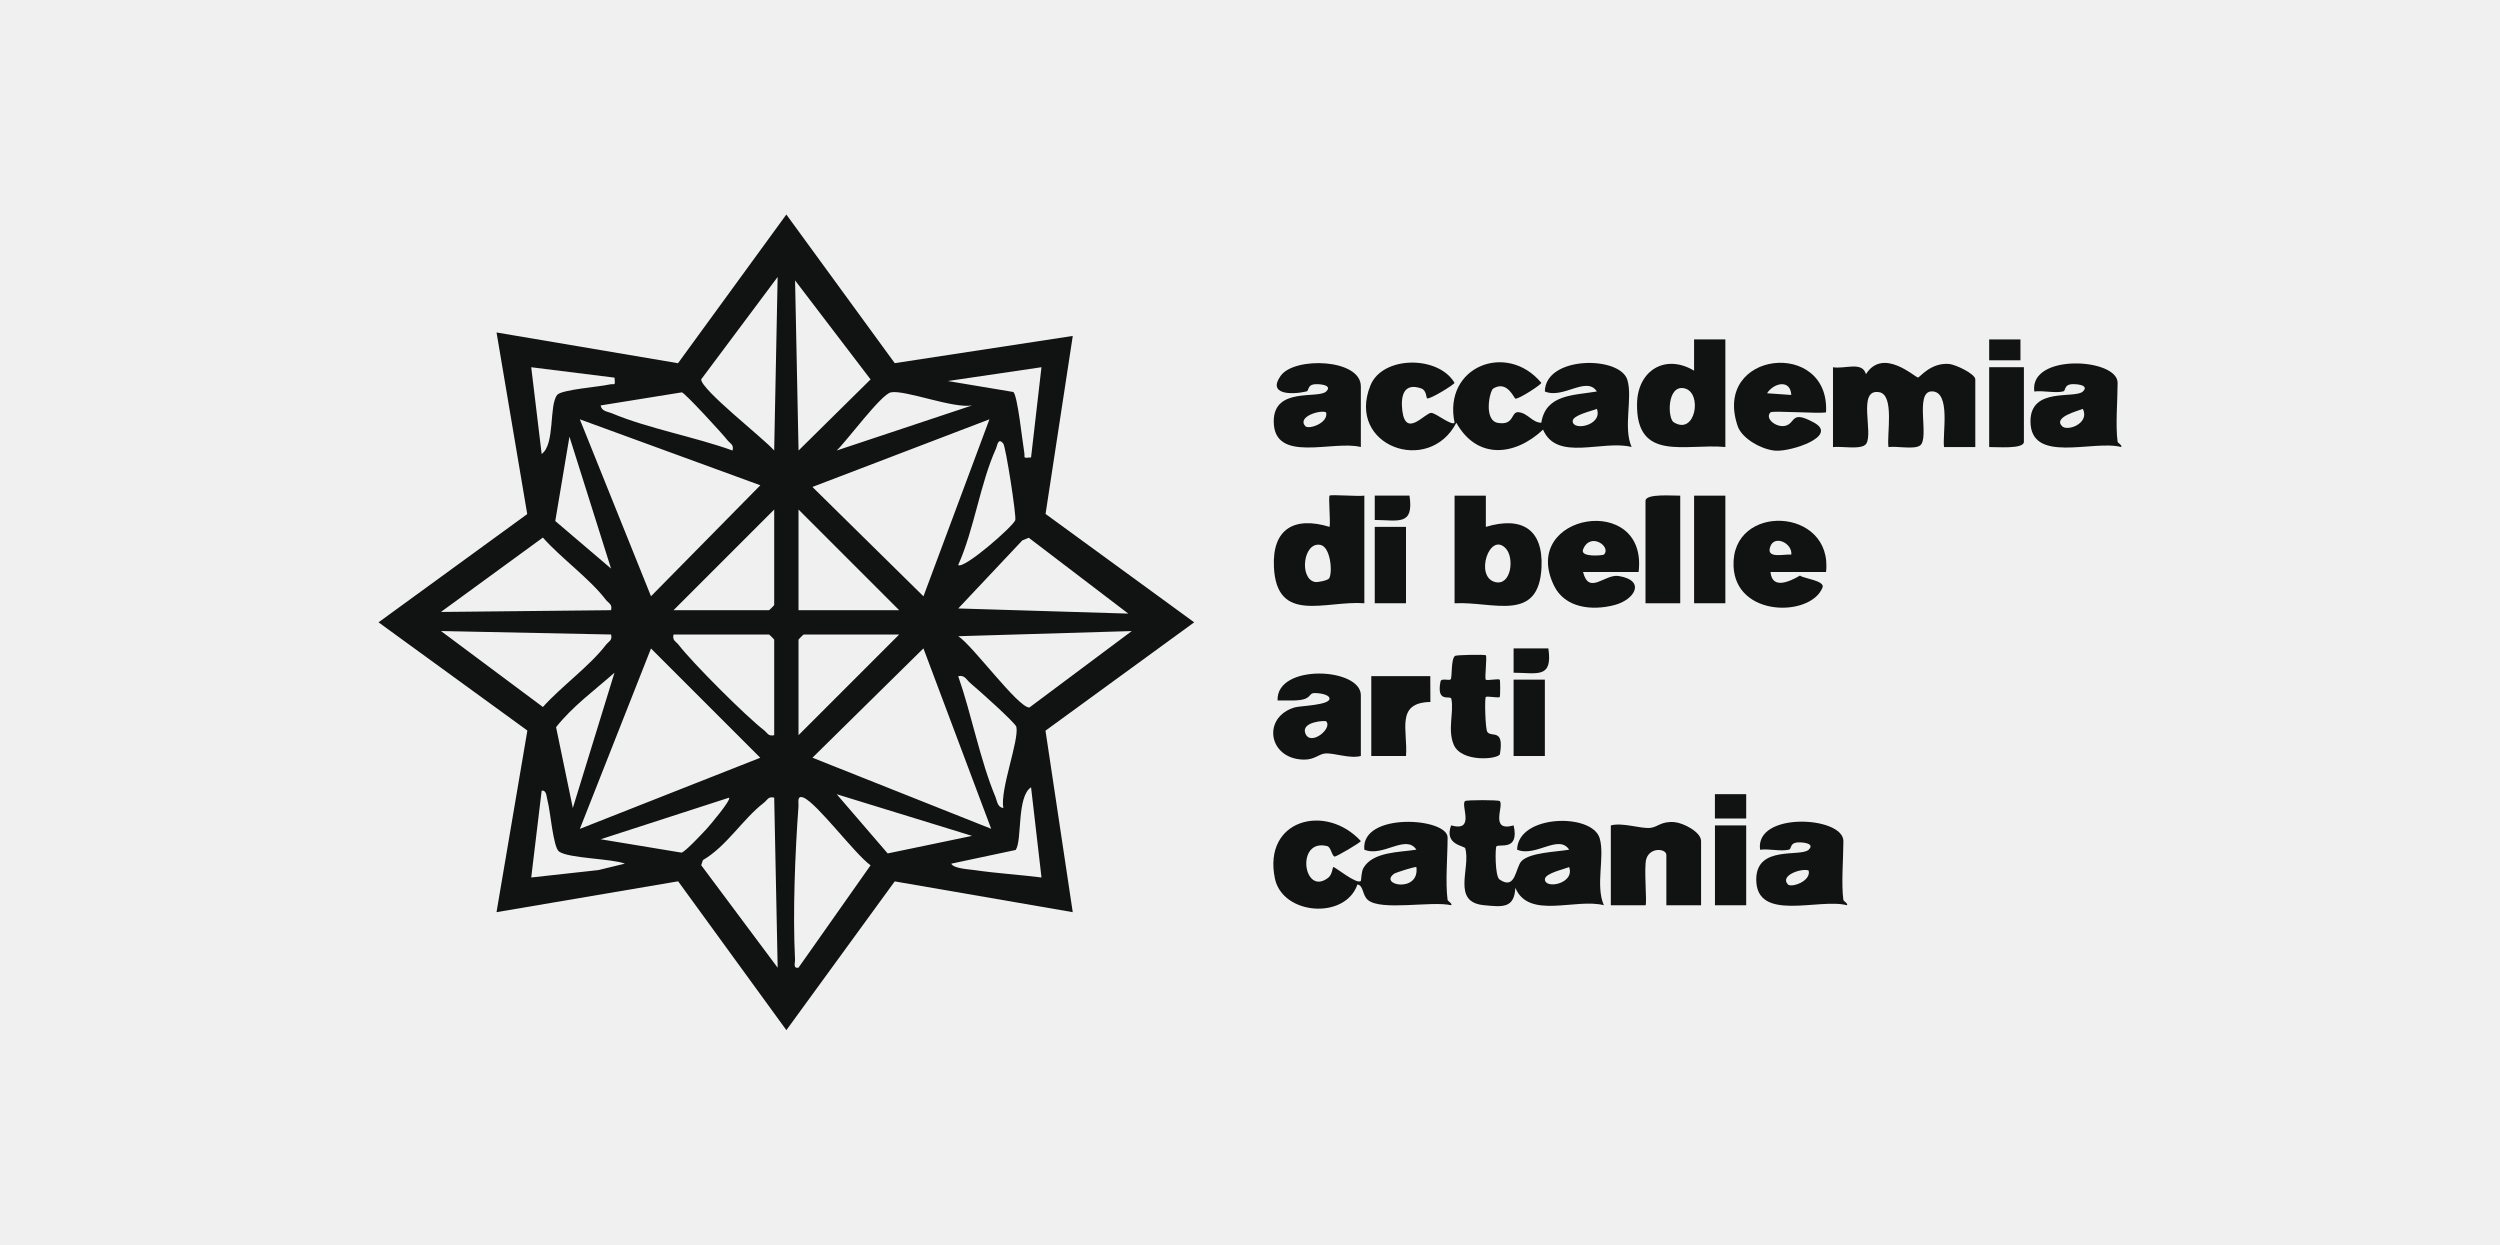
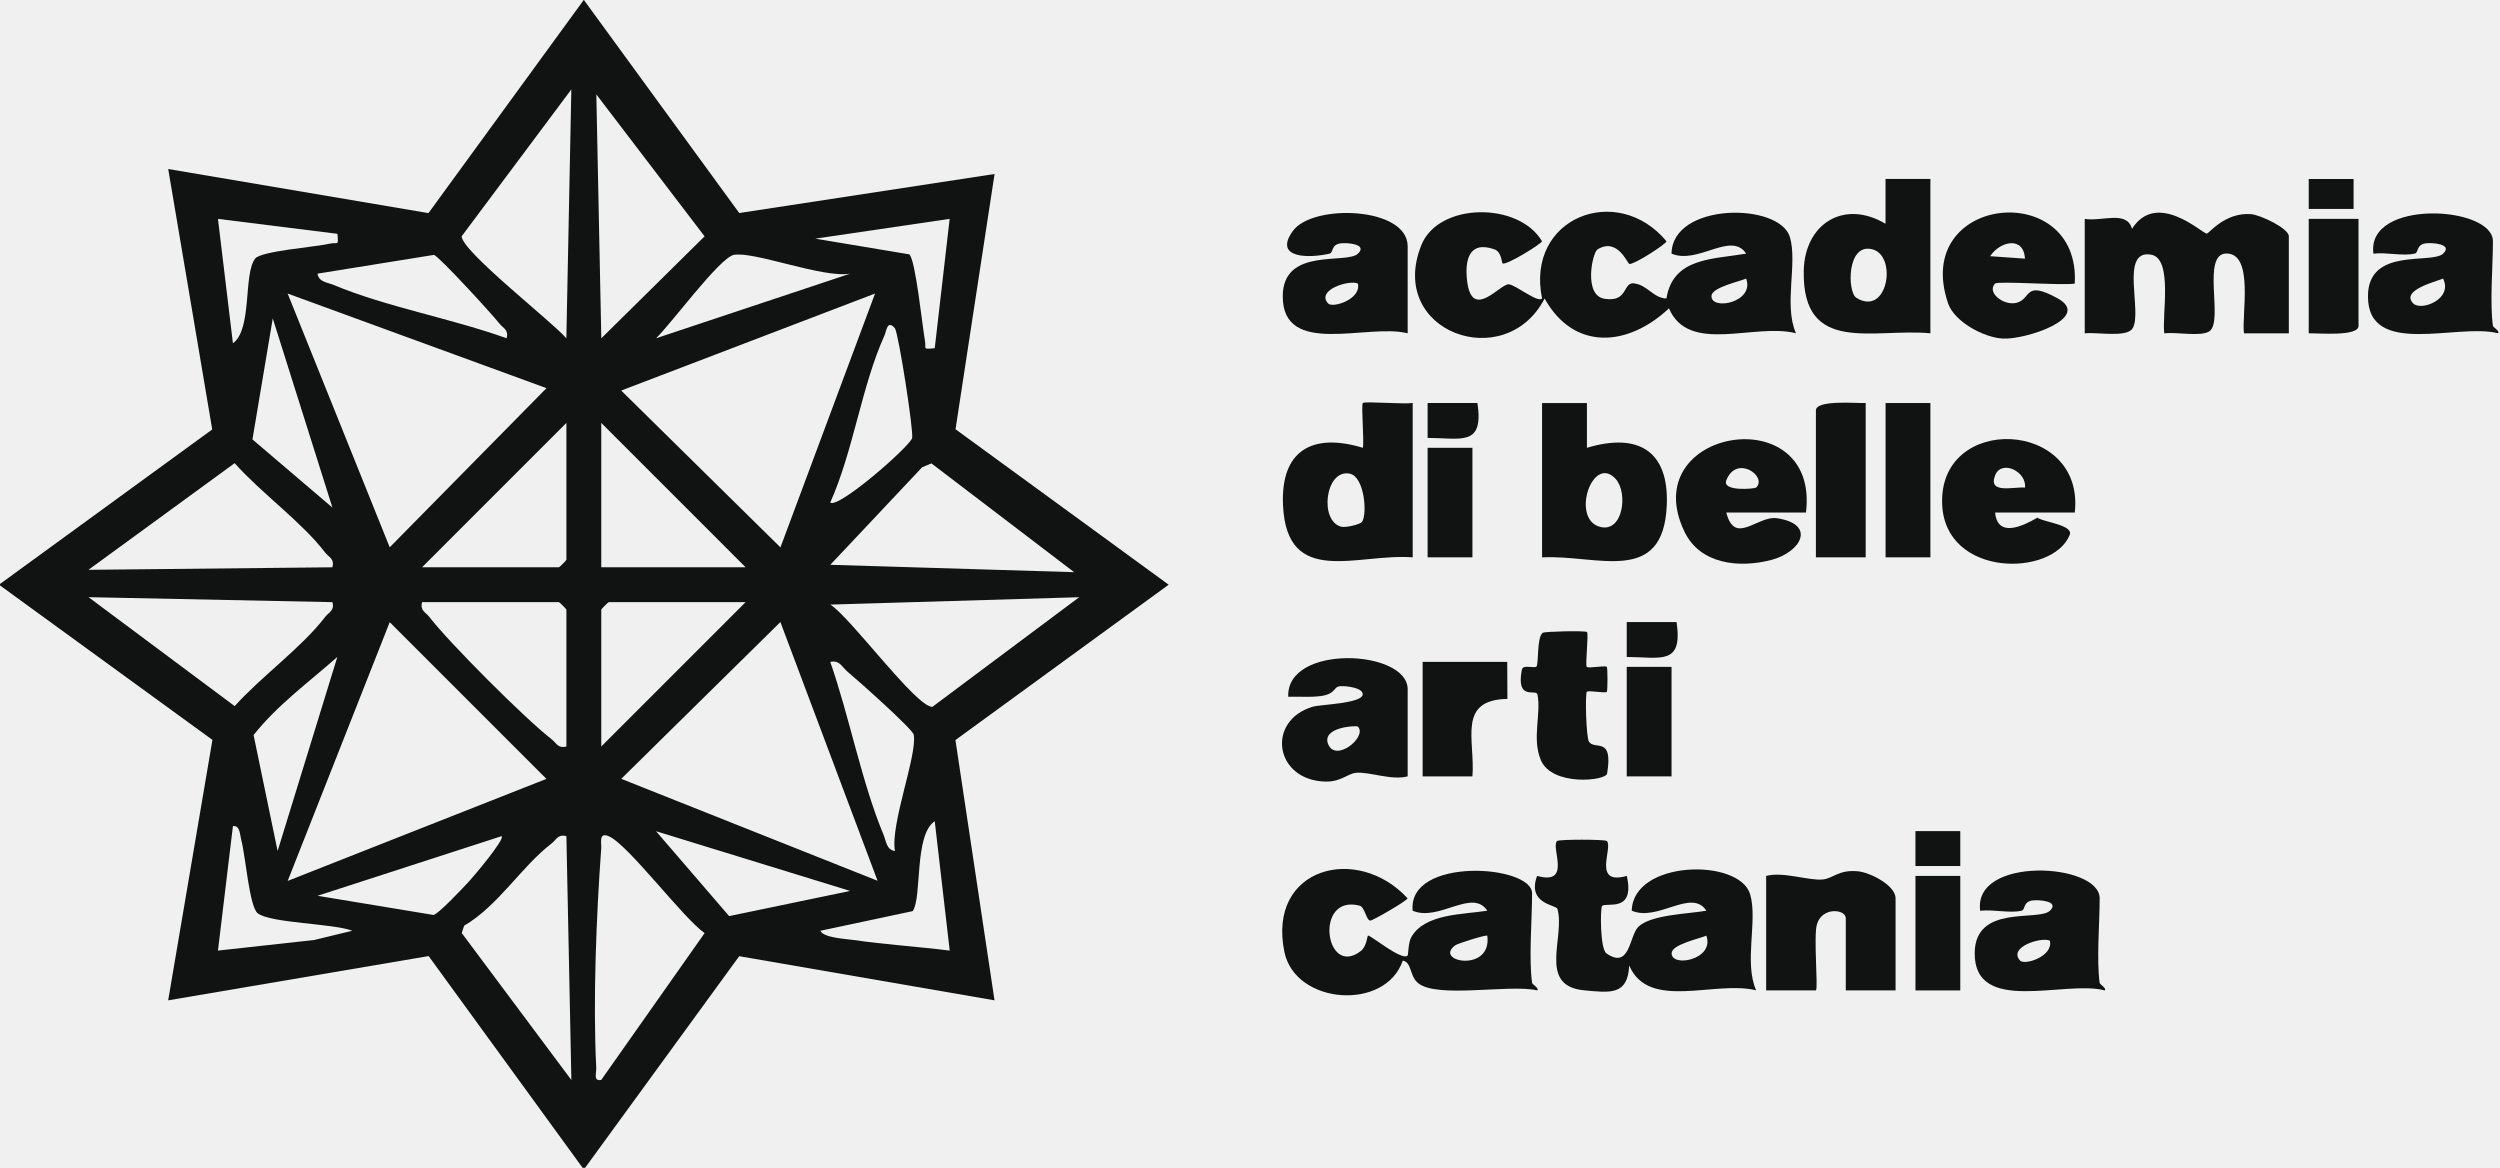
- <svg xmlns="http://www.w3.org/2000/svg" id="Livello_1" data-name="Livello 1" viewBox="0 0 850.39 423.39">
+ <svg xmlns="http://www.w3.org/2000/svg" width="593" height="277" viewBox="0 0 593 277" fill="none">
+   <g clip-path="url(#clip0_2299_31)">
+     <path d="M363.429 233.16C363.479 233.49 365.209 234.49 364.609 234.92C358.089 233.38 340.739 236.96 336.299 233.13C334.299 231.4 334.909 228.27 332.739 227.85C328.639 239.9 307.239 238.32 304.659 225.8C300.529 205.73 321.959 200.13 333.879 213.08C333.869 213.6 325.539 218.42 325.029 218.37C324.029 218.27 323.779 215.15 322.459 214.81C311.609 212.05 314.329 232.14 322.799 225.57C324.159 224.51 324.309 222.05 324.479 221.93C324.899 221.62 332.469 228 333.889 226.66C334.049 226.51 334.019 223.57 334.779 222.25C338.009 216.66 347.079 216.94 352.789 216.02C349.229 210.61 341.339 218.7 335.079 216.02C333.859 203.12 363.409 205.11 363.409 211.89C363.409 218.25 362.599 227.23 363.409 233.14L363.429 233.16ZM352.789 221.95C352.519 221.66 345.809 223.79 345.229 224.2C339.779 228.13 353.979 230.84 352.789 221.95Z" fill="#111212" />
+     <path d="M356.419 62.48C356.119 62.26 356.249 59.76 354.449 59.13C348.389 57.01 347.399 61.81 348.009 66.72C349.179 76.17 355.839 67.27 357.889 67.44C359.589 67.59 364.759 71.93 365.779 70.8C361.809 51.62 383.619 43.15 395.289 57.23C395.279 57.83 387.879 62.65 386.509 62.62C386.039 62.62 383.739 56.21 378.929 59.16C377.719 59.9 375.539 70.04 380.559 70.86C386.219 71.78 384.889 66.94 387.539 67.21C390.759 67.54 392.179 70.75 395.279 70.8C396.839 61.03 406.359 61.53 414.189 60.16C410.629 54.75 402.739 62.84 396.489 60.16C396.639 47.97 422.159 47.95 424.579 56.28C426.399 62.57 423.069 72.34 425.999 79.05C416.209 76.52 400.569 84.14 395.879 73.14C386.259 82.2 373.379 83.39 366.379 70.8C357.079 88.85 328.839 78.73 337.159 58.11C341.249 47.96 360.269 47.85 365.759 57.22C365.759 57.76 357.209 63.06 356.409 62.48H356.419ZM414.189 66.08C412.479 66.81 406.019 68.18 405.959 70.21C405.859 73.75 416.259 71.75 414.189 66.08Z" fill="#111212" />
+     <path d="M381.149 199.5C382.679 201.03 377.559 210.1 385.879 207.77C387.869 216.64 381.039 213.92 380.009 214.9C379.589 215.3 379.489 225.06 381.059 226.15C386.629 230.03 386.459 222.05 388.559 219.9C391.439 216.94 400.599 216.77 404.759 216.02C401.199 210.61 393.309 218.7 387.049 216.02C387.339 203.97 412.609 203.48 415.139 212.14C416.969 218.41 413.619 228.22 416.559 234.91C406.859 232.46 391.019 239.84 386.449 229C386.119 236.13 381.919 235.48 375.799 234.91C364.599 233.87 371.359 222.27 369.409 215.56C369.139 214.64 362.139 214.44 364.599 207.76C372.919 210.09 367.799 201.02 369.329 199.49C369.749 199.07 380.729 199.07 381.149 199.49V199.5ZM404.739 221.94C403.029 222.67 396.569 224.04 396.509 226.07C396.409 229.61 406.809 227.61 404.739 221.94Z" fill="#111212" />
+     <path d="M542.91 79.07H532.28C531.64 74.9 534.73 60.16 528.15 60.13C522.07 60.1 527.5 76.19 524.09 78.56C522.06 79.97 516.11 78.66 513.38 79.08C512.72 75.13 515.54 61.36 510.26 60.41C502.64 59.05 508.35 74.27 505.79 77.97C504.28 80.14 497.25 78.7 494.5 79.08V51.92C498.52 52.62 504.48 49.79 505.71 54.28C511.56 45.04 522.42 55.41 523.43 55.41C524.02 55.41 527.65 50.35 533.91 50.79C536.14 50.95 542.91 54.17 542.91 56.05V79.08V79.07Z" fill="#111212" />
+     <path d="M335.09 95.6V132.2C321.86 131.21 305.24 139.45 304.33 119.84C303.73 106.91 311.22 102.55 323.27 106.22C323.62 104.36 322.82 96.04 323.27 95.59C323.72 95.14 333.09 95.93 335.08 95.59L335.09 95.6ZM323.1 123.75C324.35 121.79 323.64 113.05 320.15 112.35C314.32 111.19 312.85 123.72 318.21 124.95C319.27 125.19 322.71 124.38 323.1 123.75Z" fill="#111212" />
+     <path d="M457.889 42.46V79.06C444.379 77.77 427.499 84.32 427.849 64.29C428.039 53.04 437.419 47.22 447.249 53.08V42.45H457.889V42.46ZM440.329 70.64C447.769 75.25 450.149 60.63 444.079 59.12C438.009 57.61 438.179 69.31 440.329 70.64Z" fill="#111212" />
+     <path d="M365.789 95.6H376.419V106.22C388.529 102.56 395.919 106.91 395.359 119.85C394.539 139.06 378.839 131.51 365.779 132.21V95.61L365.789 95.6ZM383.219 113.58C377.719 107.61 372.479 123.22 379.599 124.99C385.049 126.35 386.199 116.81 383.219 113.58Z" fill="#111212" />
+     <path d="M449.63 234.93H437.82V217.81C437.82 215.64 432.22 215.04 430.98 219.23C430.13 222.11 431.31 234.37 430.74 234.93H418.93V207.77C422.97 206.68 429.06 208.95 432.36 208.61C434.9 208.35 436.06 206.26 440.63 206.66C443.59 206.92 449.63 210 449.63 213.09V234.93Z" fill="#111212" />
+     <path d="M333.91 79.07C324.52 76.6 304.17 84.89 304.27 70.2C304.35 58.56 319.36 62.77 322.1 60.17C324.56 57.83 319.29 57.51 317.9 57.74C315.67 58.1 316.33 59.94 315.38 60.16C310.34 61.33 302 61.26 306.66 54.79C311.35 48.26 333.9 49.02 333.9 58.42V79.08L333.91 79.07ZM322.09 67.26C320.12 66.3 312.1 68.77 315.02 71.97C316.13 73.18 322.96 70.94 322.09 67.26Z" fill="#111212" />
+     <path d="M498.041 233.16C498.091 233.49 499.821 234.49 499.221 234.92C489.741 232.42 468.291 240.87 468.401 226.06C468.481 214.42 483.491 218.63 486.231 216.03C488.691 213.69 483.421 213.37 482.031 213.6C479.801 213.96 480.461 215.8 479.511 216.02C476.711 216.68 472.721 215.65 469.701 216.04C467.931 202.97 498.041 204.65 498.041 213.09C498.041 219.12 497.271 227.56 498.041 233.16ZM486.231 223.13C484.261 222.17 476.241 224.64 479.161 227.84C480.271 229.05 487.101 226.81 486.231 223.13Z" fill="#111212" />
+     <path d="M591.32 77.29C591.37 77.62 593.1 78.62 592.5 79.05C583.02 76.55 561.57 85 561.68 70.19C561.76 58.55 576.77 62.76 579.51 60.16C581.97 57.82 576.7 57.5 575.31 57.73C573.08 58.09 573.74 59.93 572.79 60.15C569.99 60.81 566 59.78 562.98 60.17C561.21 47.1 591.32 48.78 591.32 57.22C591.32 63.25 590.55 71.69 591.32 77.29ZM572.43 71.98C574.28 73.85 581.92 70.99 579.5 66.08C577.66 66.85 569.35 68.86 572.43 71.98Z" fill="#111212" />
+     <path d="M311.47 165.26C309.51 165.32 307.53 165.23 305.57 165.26C305.09 152.68 333.9 154.04 333.9 163.49V184.15C330.15 185.19 324.7 183 321.65 183.31C319.6 183.52 318.08 185.46 314.47 185.39C302.32 185.17 300.22 170.9 311.46 167.61C313.21 167.1 323.26 166.88 323.24 164.66C323.24 163.14 319.36 162.66 317.89 162.77C315.97 162.91 317.26 165.08 311.46 165.25L311.47 165.26ZM322.09 172.35C321.77 172.03 313.48 172.45 315.02 176.47C316.76 181 324.44 174.74 322.09 172.35Z" fill="#111212" />
+     <path d="M492.131 121.57H473.241C473.811 127.64 479.751 124.84 483.271 122.79C484.541 123.81 491.881 124.51 490.941 126.86C486.951 136.9 461.391 137.06 460.681 119.62C459.791 97.95 494.591 99.44 492.141 121.56L492.131 121.57ZM480.321 115.66C480.781 111.86 474.781 108.92 473.251 112.73C471.401 117.32 477.931 115.37 480.321 115.66Z" fill="#111212" />
+     <path d="M428.369 121.57H409.479C411.509 129.56 416.859 122.19 421.569 122.93C430.949 124.4 427.119 131.01 420.149 132.82C412.509 134.81 403.289 133.85 399.579 126.16C387.719 101.6 431.679 94.31 428.379 121.57H428.369ZM416.559 115.66C419.309 113 411.899 107.75 409.489 113.91C408.389 116.71 416.289 115.92 416.559 115.66Z" fill="#111212" />
+     <path d="M473.24 67.26C471.16 69.39 475.3 72.59 478.31 71.83C481.92 70.91 480.03 66.34 488.06 70.76C496.38 75.34 480.49 80.61 475.06 80.31C470.54 80.05 463.58 76.34 462.08 71.94C453.33 46.21 493.57 42.17 492.13 67.27C489.36 67.77 473.9 66.59 473.24 67.27V67.26ZM480.32 61.35C480.01 55.88 474.33 57.26 472.07 60.77L480.32 61.35Z" fill="#111212" />
+     <path d="M376.419 149.91C376.899 150.39 375.939 157.75 376.399 158.19C376.829 158.6 380.719 157.77 381.139 158.18C381.349 158.39 381.349 163.89 381.139 164.1C380.719 164.51 376.829 163.68 376.399 164.09C375.969 164.5 376.209 175 376.939 175.99C378.379 177.96 382.689 174.59 381.209 183.48C380.909 185.25 368.149 186.55 365.499 180.32C363.319 175.2 365.609 169.34 364.689 164.74C364.399 163.29 359.529 166.41 360.989 158.83C361.239 157.54 363.929 158.62 364.449 158.09C365.009 157.51 364.499 151.01 365.959 150.09C366.449 149.78 376.059 149.55 376.429 149.92L376.419 149.91Z" fill="#111212" />
+     <path d="M442.54 95.6V132.2H430.73V97.37C430.73 94.78 440.32 95.68 442.54 95.6Z" fill="#111212" />
+     <path d="M337.449 157H357.519L357.559 165.78C345.559 166 349.939 175.52 349.259 184.16H337.449V157Z" fill="#111212" />
+     <path d="M457.89 95.6H447.26V132.2H457.89V95.6Z" fill="#111212" />
+     <path d="M559.441 51.91V77.3C559.441 79.89 549.851 78.99 547.631 79.07V51.91H559.441Z" fill="#111212" />
+     <path d="M464.98 207.77H454.35V234.93H464.98V207.77Z" fill="#111212" />
+     <path d="M349.261 106.22H338.631V132.2H349.261V106.22Z" fill="#111212" />
+     <path d="M396.489 158.18H385.859V184.16H396.489V158.18Z" fill="#111212" />
+     <path d="M397.679 147.55C399.229 157.96 393.839 155.86 385.859 155.83V147.55H397.679Z" fill="#111212" />
+     <path d="M350.451 95.59C352.001 106 346.611 103.9 338.631 103.87V95.59H350.451Z" fill="#111212" />
+     <path d="M464.98 197.14H454.34V205.42H464.98V197.14Z" fill="#111212" />
+     <path d="M558.271 42.46H547.631V49.56H558.271V42.46Z" fill="#111212" />
+     <path d="M235.91 41.28L226.65 101.82L277.21 138.69L226.63 175.54L235.9 237.28L175.34 226.81L138.49 277.41L101.67 226.78L39.89 237.28L50.39 175.5L-0.24 138.69L50.34 101.87L39.9 40.09L101.63 50.55L138.48 -0.03L175.35 50.53L235.9 41.27L235.91 41.28ZM134.34 80.25L135.52 21.21L109.51 56.04C109.49 59.59 130.92 76.25 134.34 80.25ZM142.63 80.25L167.13 56.06L141.45 22.39L142.63 80.25ZM80.04 55.46L51.7 51.92L55.25 81.43C59.9 78.06 57.67 64.97 60.53 61.33C61.95 59.52 74.98 58.58 78.27 57.79C80.07 57.36 80.34 58.6 80.04 55.45V55.46ZM225.27 51.91L193.4 56.61L215.66 60.33C217.13 61.25 218.82 77.68 219.4 80.83C219.76 82.76 218.63 82.87 221.72 82.6L225.26 51.91H225.27ZM120.18 80.24C120.71 78.19 119.34 77.88 118.42 76.7C116.83 74.64 104.03 60.68 102.93 60.46L75.31 64.91C75.64 66.94 77.65 66.97 79.12 67.58C91.49 72.77 107.36 75.61 120.17 80.24H120.18ZM201.66 64.91C195.28 66.05 178.78 59.53 174.05 60.46C170.71 61.12 158.99 77.06 155.61 80.24L201.66 64.91ZM129.63 92.07L68.23 69.63L92.44 129.82L129.63 92.07ZM207.56 69.63L147.35 92.64L185.12 129.84L207.56 69.63ZM78.85 120.39L64.7 75.53L59.88 104.23L78.84 120.39H78.85ZM212.28 77.88C210.45 75.7 210.26 78.57 209.81 79.55C204.38 91.52 202.4 107.02 196.93 119.21C198.89 120.69 215.51 106.17 216.35 103.94C216.81 102.71 213.12 78.9 212.27 77.89L212.28 77.88ZM100.11 134.56H132.58C132.71 134.56 134.35 132.91 134.35 132.79V100.32L100.11 134.56ZM176.86 134.56L142.62 100.32V134.56H176.86ZM78.85 134.56C79.38 132.51 78 132.2 77.09 131.02C71.54 123.78 61.87 116.87 55.66 109.86L20.98 135.16L78.84 134.56H78.85ZM254.8 135.73L220.94 109.92L218.74 110.83L196.95 133.97L254.8 135.72V135.73ZM78.85 142.83L21 141.65L55.67 167.49C61.9 160.54 71.56 153.59 77.1 146.37C78.01 145.19 79.39 144.87 78.86 142.83H78.85ZM255.98 141.66L196.95 143.41C201.79 146.46 217.26 167.69 221.15 167.67L255.98 141.66ZM134.35 177.07V144.6C134.35 144.47 132.7 142.83 132.58 142.83H100.11C99.6 144.89 100.96 145.19 101.87 146.38C106.5 152.42 124.76 170.68 130.8 175.31C131.99 176.22 132.29 177.59 134.35 177.07ZM176.86 142.83H144.39C144.26 142.83 142.62 144.48 142.62 144.6V177.07L176.86 142.83ZM68.24 208.95L129.61 184.75L92.44 147.58L68.24 208.95ZM185.11 147.55L147.36 184.74L208.16 208.92L185.11 147.55ZM65.85 201.86L80.02 155.82C73.25 161.82 65.82 167.19 60.15 174.35L65.85 201.86ZM212.28 201.87C211.14 195.5 217.66 178.98 216.73 174.26C216.47 172.92 203.33 161.23 201.07 159.36C199.74 158.26 199.16 156.49 196.94 157.01C201.43 169.82 204.44 185.76 209.6 198.06C210.21 199.53 210.24 201.54 212.27 201.87H212.28ZM225.27 225.48L221.72 194.79C216.78 198.06 218.76 212.87 216.49 216.12L194.58 220.78C195.3 222.44 200.55 222.69 202.41 222.96C209.95 224.06 217.7 224.53 225.27 225.48ZM83.57 220.77C78.97 219.02 64.22 219 61.13 216.63C59.14 215.11 58.22 202.81 57.23 199.26C56.89 198.04 56.95 195.68 55.25 195.96L51.7 225.48L74.56 222.96L83.57 220.77ZM201.65 211.33L155.61 197.16L172.95 217.3L201.65 211.33ZM119 198.33L75.32 212.48L102.83 217.03C104.1 216.74 109.9 210.52 111.34 208.97C112.24 208 119.83 199.07 118.99 198.33H119ZM134.35 198.33C132.3 197.8 131.99 199.18 130.81 200.09C123.7 205.54 118.17 214.87 110.1 219.57L109.52 221.31L135.53 256.18L134.35 198.33ZM142.6 256.18L167.13 221.34C161.81 217.54 148.97 200.27 144.37 198.34C141.96 197.33 142.71 199.98 142.61 201.26C141.45 217.16 140.63 237.4 141.43 253.25C141.5 254.58 140.66 256.49 142.6 256.17V256.18Z" fill="#111212" />
+   </g>
  <defs>
-     <style>
-       .cls-1 {
-         fill: #111212;
-       }
-     </style>
+     <clipPath id="clip0_2299_31">
+       <rect width="593" height="277" fill="white" />
+     </clipPath>
  </defs>
-   <path class="cls-1" d="M492.43,306.16c.05.33,1.78,1.33,1.18,1.76-6.52-1.54-23.87,2.04-28.31-1.79-2-1.73-1.39-4.86-3.56-5.28-4.1,12.05-25.5,10.47-28.08-2.05-4.13-20.07,17.3-25.67,29.22-12.72-.01.52-8.34,5.34-8.85,5.29-1-.1-1.25-3.22-2.57-3.56-10.85-2.76-8.13,17.33.34,10.76,1.36-1.06,1.51-3.52,1.68-3.64.42-.31,7.99,6.07,9.41,4.73.16-.15.13-3.09.89-4.41,3.23-5.59,12.3-5.31,18.01-6.23-3.56-5.41-11.45,2.68-17.71,0-1.22-12.9,28.33-10.91,28.33-4.13,0,6.36-.81,15.34,0,21.25ZM481.79,294.95c-.27-.29-6.98,1.84-7.56,2.25-5.45,3.93,8.75,6.64,7.56-2.25Z" />
-   <path class="cls-1" d="M485.42,135.48c-.3-.22-.17-2.72-1.97-3.35-6.06-2.12-7.05,2.68-6.44,7.59,1.17,9.45,7.83.55,9.88.72,1.7.15,6.87,4.49,7.89,3.36-3.97-19.18,17.84-27.65,29.51-13.57-.01.6-7.41,5.42-8.78,5.39-.47,0-2.77-6.41-7.58-3.46-1.21.74-3.39,10.88,1.63,11.7,5.66.92,4.33-3.92,6.98-3.65,3.22.33,4.64,3.54,7.74,3.59,1.56-9.77,11.08-9.27,18.91-10.64-3.56-5.41-11.45,2.68-17.7,0,.15-12.19,25.67-12.21,28.09-3.88,1.82,6.29-1.51,16.06,1.42,22.77-9.79-2.53-25.43,5.09-30.12-5.91-9.62,9.06-22.5,10.25-29.5-2.34-9.3,18.05-37.54,7.93-29.22-12.69,4.09-10.15,23.11-10.26,28.6-.89,0,.54-8.55,5.84-9.35,5.26ZM543.19,139.08c-1.71.73-8.17,2.1-8.23,4.13-.1,3.54,10.3,1.54,8.23-4.13Z" />
-   <path class="cls-1" d="M510.15,272.5c1.53,1.53-3.59,10.6,4.73,8.27,1.99,8.87-4.84,6.15-5.87,7.13-.42.4-.52,10.16,1.05,11.25,5.57,3.88,5.4-4.1,7.5-6.25,2.88-2.96,12.04-3.13,16.2-3.88-3.56-5.41-11.45,2.68-17.71,0,.29-12.05,25.56-12.54,28.09-3.88,1.83,6.27-1.52,16.08,1.42,22.77-9.7-2.45-25.54,4.93-30.11-5.91-.33,7.13-4.53,6.48-10.65,5.91-11.2-1.04-4.44-12.64-6.39-19.35-.27-.92-7.27-1.12-4.81-7.8,8.32,2.33,3.2-6.74,4.73-8.27.42-.42,11.4-.42,11.82,0ZM533.74,294.94c-1.71.73-8.17,2.1-8.23,4.13-.1,3.54,10.3,1.54,8.23-4.13Z" />
-   <path class="cls-1" d="M671.91,152.07h-10.63c-.64-4.17,2.45-18.91-4.13-18.94-6.08-.03-.65,16.06-4.06,18.43-2.03,1.41-7.98.1-10.71.52-.66-3.95,2.16-17.72-3.12-18.67-7.62-1.36-1.91,13.86-4.47,17.56-1.51,2.17-8.54.73-11.29,1.11v-27.16c4.02.7,9.98-2.13,11.21,2.36,5.85-9.24,16.71,1.13,17.72,1.13.59,0,4.22-5.06,10.48-4.62,2.23.16,9,3.38,9,5.26v23.03Z" />
-   <path class="cls-1" d="M464.09,168.6v36.6c-13.23-.99-29.85,7.25-30.76-12.36-.6-12.93,6.89-17.29,18.94-13.62.35-1.86-.45-10.18,0-10.63s9.82.34,11.81,0ZM452.1,196.75c1.25-1.96.54-10.7-2.95-11.4-5.83-1.16-7.3,11.37-1.94,12.6,1.06.24,4.5-.57,4.89-1.2Z" />
-   <path class="cls-1" d="M586.89,115.46v36.6c-13.51-1.29-30.39,5.26-30.04-14.77.19-11.25,9.57-17.07,19.4-11.21v-10.63s10.64,0,10.64,0ZM569.33,143.64c7.44,4.61,9.82-10.01,3.75-11.52s-5.9,10.19-3.75,11.52Z" />
-   <path class="cls-1" d="M494.79,168.6h10.63s0,10.62,0,10.62c12.11-3.66,19.5.69,18.94,13.63-.82,19.21-16.52,11.66-29.58,12.36v-36.6ZM512.22,186.58c-5.5-5.97-10.74,9.64-3.62,11.41,5.45,1.36,6.6-8.18,3.62-11.41Z" />
-   <path class="cls-1" d="M578.63,307.93h-11.81v-17.12c0-2.17-5.6-2.77-6.84,1.42-.85,2.88.33,15.14-.24,15.7h-11.81v-27.16c4.04-1.09,10.13,1.18,13.43.84,2.54-.26,3.7-2.35,8.27-1.95,2.96.26,9,3.34,9,6.43v21.84Z" />
-   <path class="cls-1" d="M462.91,152.07c-9.39-2.47-29.74,5.82-29.64-8.87.08-11.64,15.09-7.43,17.83-10.03,2.46-2.34-2.81-2.66-4.2-2.43-2.23.36-1.57,2.2-2.52,2.42-5.04,1.17-13.38,1.1-8.72-5.37,4.69-6.53,27.24-5.77,27.24,3.63v20.66ZM451.09,140.26c-1.97-.96-9.99,1.51-7.07,4.71,1.11,1.21,7.94-1.03,7.07-4.71Z" />
-   <path class="cls-1" d="M627.04,306.16c.05.33,1.78,1.33,1.18,1.76-9.48-2.5-30.93,5.95-30.82-8.86.08-11.64,15.09-7.43,17.83-10.03,2.46-2.34-2.81-2.66-4.2-2.43-2.23.36-1.57,2.2-2.52,2.42-2.8.66-6.79-.37-9.81.02-1.77-13.07,28.34-11.39,28.34-2.95,0,6.03-.77,14.47,0,20.07ZM615.23,296.13c-1.97-.96-9.99,1.51-7.07,4.71,1.11,1.21,7.94-1.03,7.07-4.71Z" />
-   <path class="cls-1" d="M720.32,150.29c.05.33,1.78,1.33,1.18,1.76-9.48-2.5-30.93,5.95-30.82-8.86.08-11.64,15.09-7.43,17.83-10.03,2.46-2.34-2.81-2.66-4.2-2.43-2.23.36-1.57,2.2-2.52,2.42-2.8.66-6.79-.37-9.81.02-1.77-13.07,28.34-11.39,28.34-2.95,0,6.03-.77,14.47,0,20.07ZM701.43,144.98c1.85,1.87,9.49-.99,7.07-5.9-1.84.77-10.15,2.78-7.07,5.9Z" />
-   <path class="cls-1" d="M440.47,238.26c-1.96.06-3.94-.03-5.9,0-.48-12.58,28.33-11.22,28.33-1.77v20.66c-3.75,1.04-9.2-1.15-12.25-.84-2.05.21-3.57,2.15-7.18,2.08-12.15-.22-14.25-14.49-3.01-17.78,1.75-.51,11.8-.73,11.78-2.95,0-1.52-3.88-2-5.35-1.89-1.92.14-.63,2.31-6.43,2.48ZM451.09,245.35c-.32-.32-8.61.1-7.07,4.12,1.74,4.53,9.42-1.73,7.07-4.12Z" />
-   <path class="cls-1" d="M621.13,194.57h-18.89c.57,6.07,6.51,3.27,10.03,1.22,1.27,1.02,8.61,1.72,7.67,4.07-3.99,10.04-29.55,10.2-30.26-7.24-.89-21.67,33.91-20.18,31.46,1.94ZM609.32,188.66c.46-3.8-5.54-6.74-7.07-2.93-1.85,4.59,4.68,2.64,7.07,2.93Z" />
-   <path class="cls-1" d="M557.37,194.57h-18.89c2.03,7.99,7.38.62,12.09,1.36,9.38,1.47,5.55,8.08-1.42,9.89-7.64,1.99-16.86,1.03-20.57-6.66-11.86-24.56,32.1-31.85,28.8-4.59ZM545.56,188.66c2.75-2.66-4.66-7.91-7.07-1.75-1.1,2.8,6.8,2.01,7.07,1.75Z" />
-   <path class="cls-1" d="M602.24,140.26c-2.08,2.13,2.06,5.33,5.07,4.57,3.61-.92,1.72-5.49,9.75-1.07,8.32,4.58-7.57,9.85-13,9.55-4.52-.26-11.48-3.97-12.98-8.37-8.75-25.73,31.49-29.77,30.05-4.67-2.77.5-18.23-.68-18.89,0ZM609.32,134.35c-.31-5.47-5.99-4.09-8.25-.58l8.25.58Z" />
-   <path class="cls-1" d="M505.42,222.91c.48.48-.48,7.84-.02,8.28.43.41,4.32-.42,4.74-.01.21.21.21,5.71,0,5.92-.42.41-4.31-.42-4.74-.01s-.19,10.91.54,11.9c1.44,1.97,5.75-1.4,4.27,7.49-.3,1.77-13.06,3.07-15.71-3.16-2.18-5.12.11-10.98-.81-15.58-.29-1.45-5.16,1.67-3.7-5.91.25-1.29,2.94-.21,3.46-.74.56-.58.05-7.08,1.51-8,.49-.31,10.1-.54,10.47-.17Z" />
-   <path class="cls-1" d="M571.54,168.6v36.6h-11.81v-34.83c0-2.59,9.59-1.69,11.81-1.77Z" />
-   <path class="cls-1" d="M466.45,230h20.07s.04,8.78.04,8.78c-12,.22-7.62,9.74-8.3,18.38h-11.81v-27.16Z" />
-   <rect class="cls-1" x="576.26" y="168.6" width="10.63" height="36.6" />
-   <path class="cls-1" d="M688.44,124.91v25.39c0,2.59-9.59,1.69-11.81,1.77v-27.16h11.81Z" />
-   <rect class="cls-1" x="583.35" y="280.77" width="10.63" height="27.16" />
-   <rect class="cls-1" x="467.63" y="179.22" width="10.63" height="25.98" />
-   <rect class="cls-1" x="514.86" y="231.18" width="10.63" height="25.98" />
-   <path class="cls-1" d="M526.68,220.55c1.55,10.41-3.84,8.31-11.82,8.28v-8.28s11.82,0,11.82,0Z" />
-   <path class="cls-1" d="M479.45,168.59c1.55,10.41-3.84,8.31-11.82,8.28v-8.28s11.82,0,11.82,0Z" />
-   <rect class="cls-1" x="583.34" y="270.14" width="10.64" height="8.28" />
-   <rect class="cls-1" x="676.63" y="115.46" width="10.64" height="7.1" />
-   <path class="cls-1" d="M364.91,114.28l-9.26,60.54,50.56,36.87-50.58,36.85,9.27,61.74-60.56-10.47-36.85,50.6-36.82-50.63-61.78,10.5,10.5-61.78-50.63-36.81,50.58-36.82-10.44-61.78,61.73,10.46,36.85-50.58,36.87,50.56,60.55-9.26ZM263.34,153.25l1.18-59.04-26.01,34.83c-.02,3.55,21.41,20.21,24.83,24.21ZM271.63,153.25l24.5-24.19-25.68-33.67,1.18,57.86ZM209.04,128.46l-28.34-3.54,3.55,29.51c4.65-3.37,2.42-16.46,5.28-20.1,1.42-1.81,14.45-2.75,17.74-3.54,1.8-.43,2.07.81,1.77-2.34ZM354.27,124.91l-31.87,4.7,22.26,3.72c1.47.92,3.16,17.35,3.74,20.5.36,1.93-.77,2.04,2.32,1.77l3.54-30.69ZM249.18,153.24c.53-2.05-.84-2.36-1.76-3.54-1.59-2.06-14.39-16.02-15.49-16.24l-27.62,4.45c.33,2.03,2.34,2.06,3.81,2.67,12.37,5.19,28.24,8.03,41.05,12.66ZM330.66,137.91c-6.38,1.14-22.88-5.38-27.61-4.45-3.34.66-15.06,16.6-18.44,19.78l46.05-15.33ZM258.63,165.07l-61.4-22.44,24.21,60.19,37.19-37.75ZM336.56,142.63l-60.21,23.01,37.77,37.2,22.44-60.21ZM207.85,193.39l-14.15-44.86-4.82,28.7,18.96,16.16ZM341.28,150.88c-1.83-2.18-2.02.69-2.47,1.67-5.43,11.97-7.41,27.47-12.88,39.66,1.96,1.48,18.58-13.04,19.42-15.27.46-1.23-3.23-25.04-4.08-26.05ZM229.11,207.56h32.47c.13,0,1.77-1.65,1.77-1.77v-32.47l-34.24,34.24ZM305.86,207.56l-34.24-34.24v34.24h34.24ZM207.85,207.56c.53-2.05-.85-2.36-1.76-3.54-5.55-7.24-15.22-14.15-21.43-21.16l-34.68,25.3,57.86-.6ZM383.8,208.73l-33.86-25.81-2.2.91-21.79,23.14,57.85,1.75ZM207.85,215.83l-57.85-1.18,34.67,25.84c6.23-6.95,15.89-13.9,21.43-21.12.91-1.18,2.29-1.5,1.76-3.54ZM384.98,214.66l-59.03,1.75c4.84,3.05,20.31,24.28,24.2,24.26l34.83-26.01ZM263.35,250.07v-32.47c0-.13-1.65-1.77-1.77-1.77h-32.47c-.51,2.06.85,2.36,1.76,3.55,4.63,6.04,22.89,24.3,28.93,28.93,1.19.91,1.49,2.28,3.55,1.76ZM305.86,215.83h-32.47c-.13,0-1.77,1.65-1.77,1.77v32.47l34.24-34.24ZM197.24,281.95l61.37-24.2-37.17-37.17-24.2,61.37ZM314.11,220.55l-37.75,37.19,60.8,24.18-23.05-61.37ZM194.85,274.86l14.17-46.04c-6.77,6-14.2,11.37-19.87,18.53l5.7,27.51ZM341.28,274.87c-1.14-6.37,5.38-22.89,4.45-27.61-.26-1.34-13.4-13.03-15.66-14.9-1.33-1.1-1.91-2.87-4.13-2.35,4.49,12.81,7.5,28.75,12.66,41.05.61,1.47.64,3.48,2.67,3.81ZM354.27,298.48l-3.55-30.69c-4.94,3.27-2.96,18.08-5.23,21.33l-21.91,4.66c.72,1.66,5.97,1.91,7.83,2.18,7.54,1.1,15.29,1.57,22.86,2.52ZM212.57,293.77c-4.6-1.75-19.35-1.77-22.44-4.14-1.99-1.52-2.91-13.82-3.9-17.37-.34-1.22-.28-3.58-1.98-3.3l-3.55,29.52,22.86-2.52,9.01-2.19ZM330.65,284.33l-46.04-14.17,17.34,20.14,28.7-5.97ZM248,271.33l-43.68,14.15,27.51,4.55c1.27-.29,7.07-6.51,8.51-8.06.9-.97,8.49-9.9,7.65-10.64ZM263.35,271.33c-2.05-.53-2.36.85-3.54,1.76-7.11,5.45-12.64,14.78-20.71,19.48l-.58,1.74,26.01,34.87-1.18-57.85ZM271.6,329.18l24.53-34.84c-5.32-3.8-18.16-21.07-22.76-23-2.41-1.01-1.66,1.64-1.76,2.92-1.16,15.9-1.98,36.14-1.18,51.99.07,1.33-.77,3.24,1.17,2.92Z" />
</svg>
